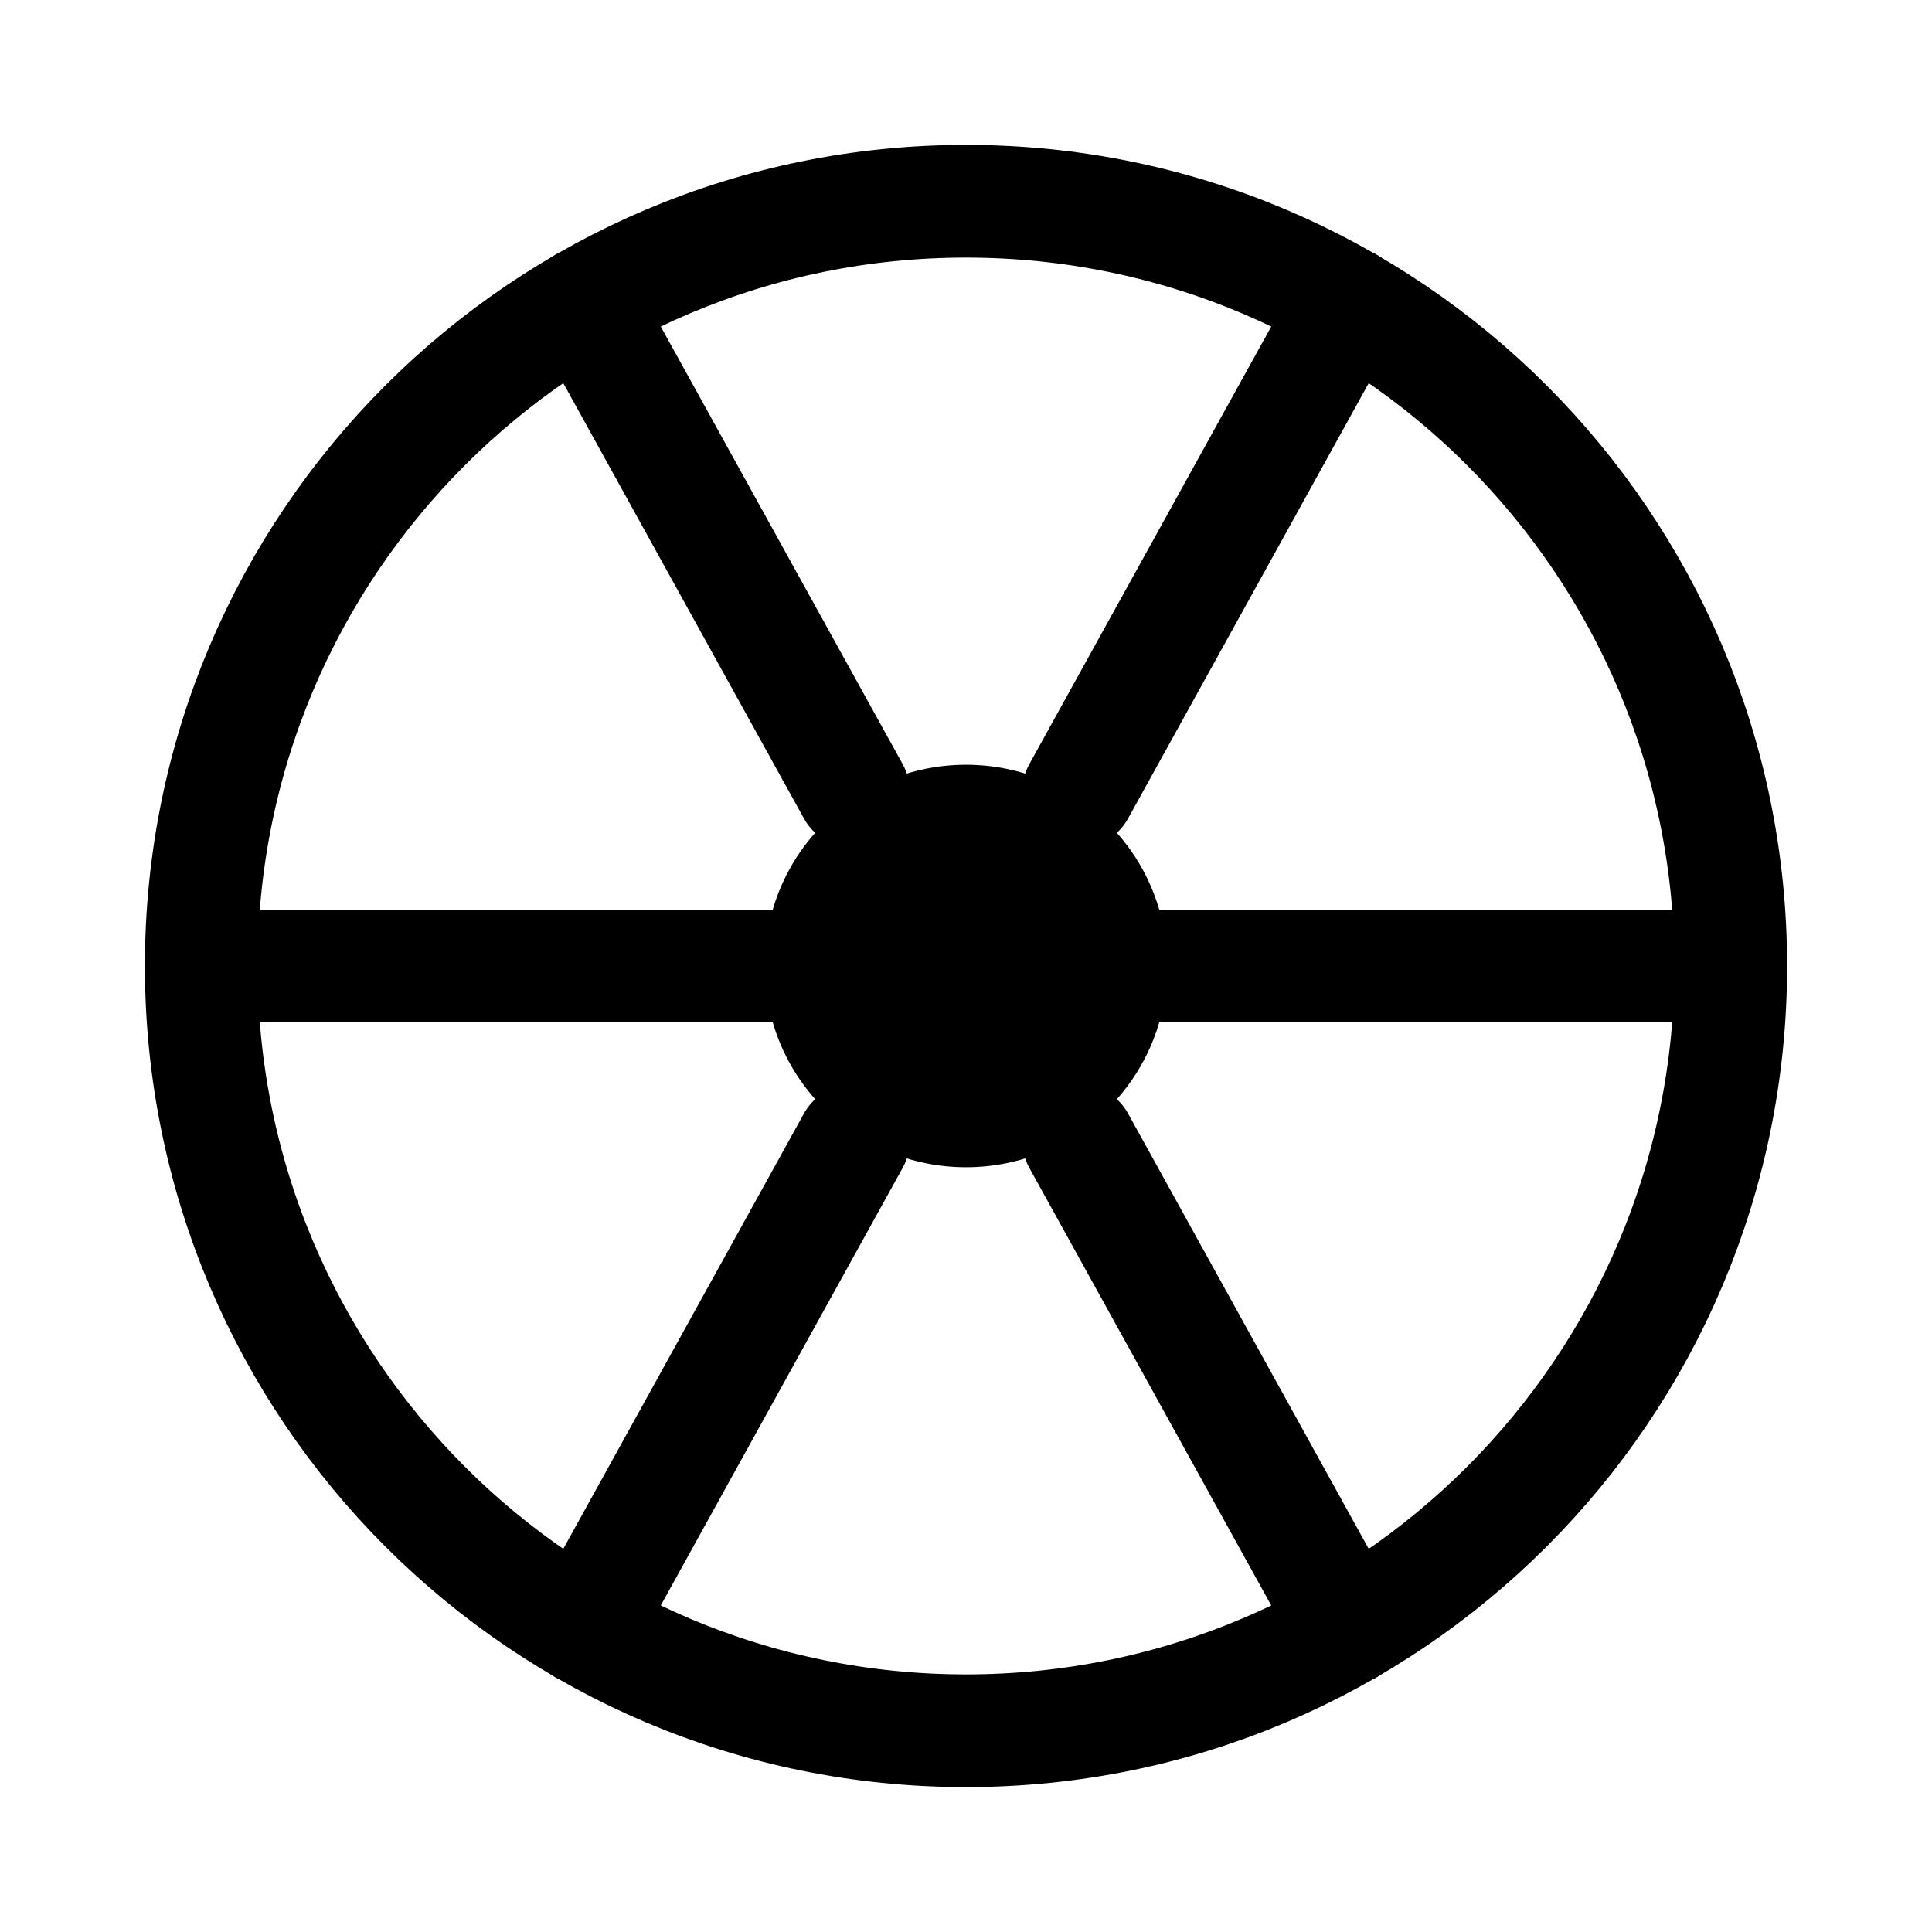
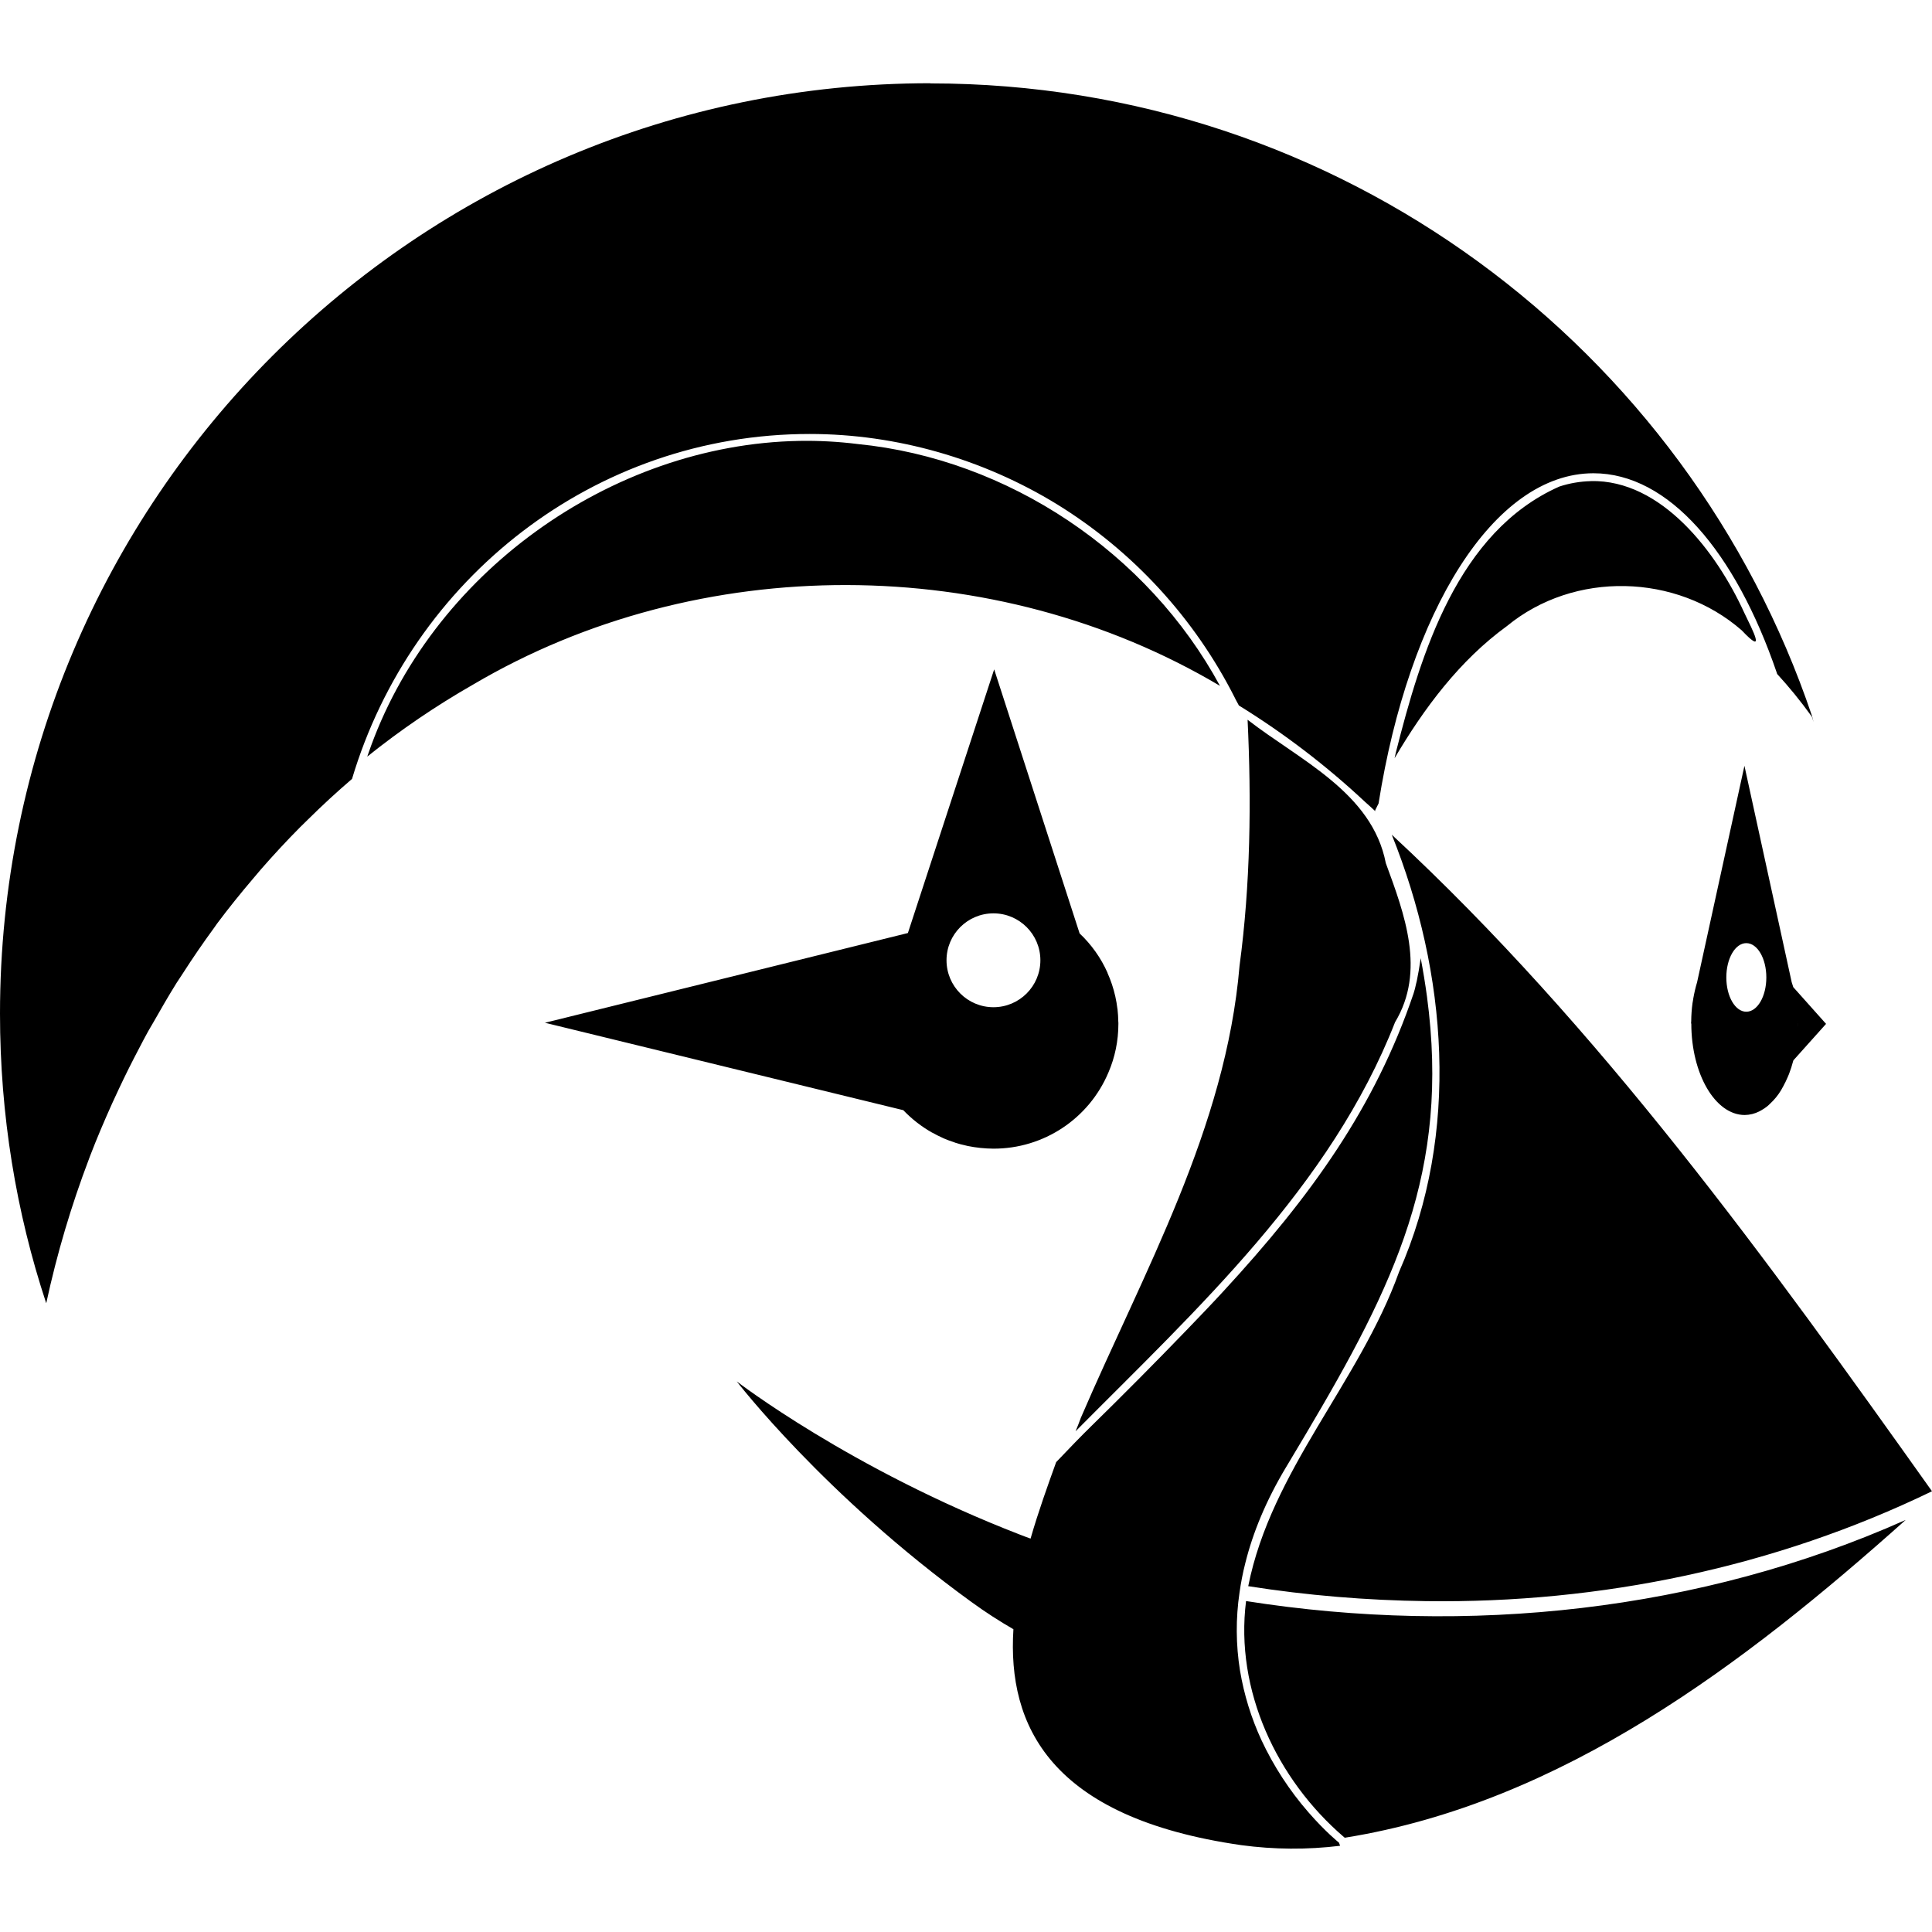
- <svg xmlns="http://www.w3.org/2000/svg" viewBox="0 0 24 24" fill="none" stroke="currentColor" stroke-width="1.4" stroke-linecap="round">
-   <circle cx="12" cy="12" r="9.5" />
-   <circle cx="12" cy="12" r="2.5" fill="currentColor" stroke="none" />
-   <line x1="14.5" y1="12" x2="21.5" y2="12" />
-   <line x1="9.5" y1="12" x2="2.5" y2="12" />
-   <line x1="13.4" y1="14.17" x2="16.75" y2="20.23" />
-   <line x1="10.6" y1="14.17" x2="7.25" y2="20.23" />
-   <line x1="13.4" y1="9.83" x2="16.75" y2="3.77" />
-   <line x1="10.6" y1="9.83" x2="7.25" y2="3.77" />
+ <svg xmlns="http://www.w3.org/2000/svg" role="img" viewBox="0 0 24 24" fill="currentColor">
+   <path d="M11.558 1.034C5.174 1.034 0 6.21 0 12.592c0 1.258.201 2.47.574 3.597l.002-.007a12.415 12.415 0 01.53-1.787l.011-.03c.085-.222.179-.442.277-.66l.084-.181c.08-.171.165-.34.253-.507.036-.068.07-.136.108-.203.02-.038.044-.073.064-.11.094-.166.19-.332.29-.493l.075-.114c.125-.195.256-.386.393-.573l.035-.05c.144-.193.295-.38.451-.563l.1-.118c.155-.177.315-.35.481-.517l.099-.097a10.321 10.321 0 01.546-.503c.74-2.48 3.005-4.285 5.686-4.285 1.079 0 2.152.31 3.071.873a6.017 6.017 0 012.211 2.407l.007.015.04.074v.003l.004.002a9.925 9.925 0 011.567 1.198c.04.037.081.071.12.109.002 0 .006.005.007.006l-.002-.006-.001-.004v-.003l.042-.084c.377-2.384 1.43-4.102 2.67-4.102.934 0 1.762.975 2.276 2.476l.005.016.001.002c.145.158.287.331.424.521l.007.01.021.067-.02-.078c-1.542-4.569-5.863-7.857-10.952-7.857zM9.927 5.477C7.586 5.52 5.34 7.132 4.574 9.365l-.012.034a10.14 10.14 0 011.315-.895c2.806-1.656 6.479-1.646 9.278.016-.895-1.653-2.631-2.819-4.5-3.004a5.14 5.14 0 00-.728-.039zm9.834.5a1.36 1.36 0 00-.39.067c-1.265.562-1.719 2.073-2.031 3.303l-.016.072c.365-.62.808-1.215 1.396-1.642.835-.687 2.105-.655 2.916.053.308.326.141.008.031-.22-.342-.75-1.025-1.653-1.906-1.634zM21.67 7.98zm-9.32.335l-1.07 3.27-.002.005-.006.002-4.498 1.112h-.009l4.456 1.087c.105.11.227.205.36.28h.002c.042.024.085.045.129.065l.01.005c.041.018.083.033.126.047l.021.008c.04.013.08.023.12.032l.033.008a1.677 1.677 0 00.318.033 1.546 1.546 0 001.43-.948c.08-.186.123-.39.123-.604v-.011l-.001-.012c-.001-.054-.004-.107-.01-.16l-.001-.002a1.506 1.506 0 00-.026-.153l-.001-.004a1.511 1.511 0 00-.096-.288v-.003a1.521 1.521 0 00-.348-.49v-.003zm3.148.626c.048 1.008.036 2.046-.1 3.057-.17 2.018-1.19 3.798-1.972 5.616l-.03.08-.035.086c1.51-1.522 3.17-3.04 3.969-5.082.383-.636.118-1.342-.115-1.976-.17-.877-1.069-1.278-1.717-1.781zm6.172.572l-.588 2.688a1.764 1.764 0 00-.047.2c-.002.02-.007.04-.01.06a1.76 1.76 0 00-.016.222l-.002.031h.003c0 .628.297 1.136.663 1.137a.41.41 0 00.182-.045l.027-.015a.537.537 0 00.07-.047c.013-.01.024-.022.036-.033a.752.752 0 00.137-.168l.03-.054a1.23 1.23 0 00.052-.108l.017-.04c.02-.053.038-.108.053-.166l.002-.002.001-.003.404-.451-.407-.456v.001l-.02-.063zm-4.381.856c.69 1.716.85 3.707.091 5.43-.49 1.368-1.587 2.463-1.874 3.905.73.115 1.468.176 2.21.186 2.166.029 4.332-.42 6.284-1.365-2.04-2.869-4.121-5.755-6.711-8.156zm-4.948.977a.583.583 0 110 1.166.583.583 0 010-1.166zm9.352.37c.138 0 .249.19.249.426s-.111.426-.249.426c-.137 0-.248-.19-.248-.426 0-.235.11-.426.248-.426zm-4.044.184c-.016.112-.033.209-.05.29l-.006.023c-.01.05-.022.094-.033.128-.48 1.417-1.275 2.52-2.36 3.697-.147.16-.301.32-.459.484a58.883 58.883 0 01-1.196 1.205c-.112.11-.259.261-.425.436-.103.287-.22.61-.318.95-.044-.016-.086-.031-.131-.049-2.108-.815-3.519-1.904-3.519-1.904s1.086 1.414 2.915 2.74c.177.129.351.24.522.339-.075 1.194.452 2.34 2.83 2.682a4.81 4.81 0 001.228.008l-.01-.029a.062.062 0 00-.004-.01s-.167-.133-.379-.377a3.842 3.842 0 01-.584-.897 3.382 3.382 0 01-.266-.862 3.176 3.176 0 01-.006-.972c.017-.12.04-.241.072-.366.093-.374.255-.772.507-1.192l.002-.003.241-.404c1.103-1.86 1.797-3.275 1.506-5.441a8.943 8.943 0 00-.078-.476zm4.668.576zm.013.203l.003.036v.01c0 .013-.003.025-.003.038 0-.014.003-.028.003-.043 0-.014-.002-.026-.003-.04zm-.012.275v.001l-.002.01-.002.014.004-.025zm1.353 5.928c-2.553 1.138-5.44 1.44-8.192 1.007-.14 1.108.384 2.218 1.214 2.93l.012.01c2.703-.433 4.975-2.168 6.966-3.946z" />
</svg>
